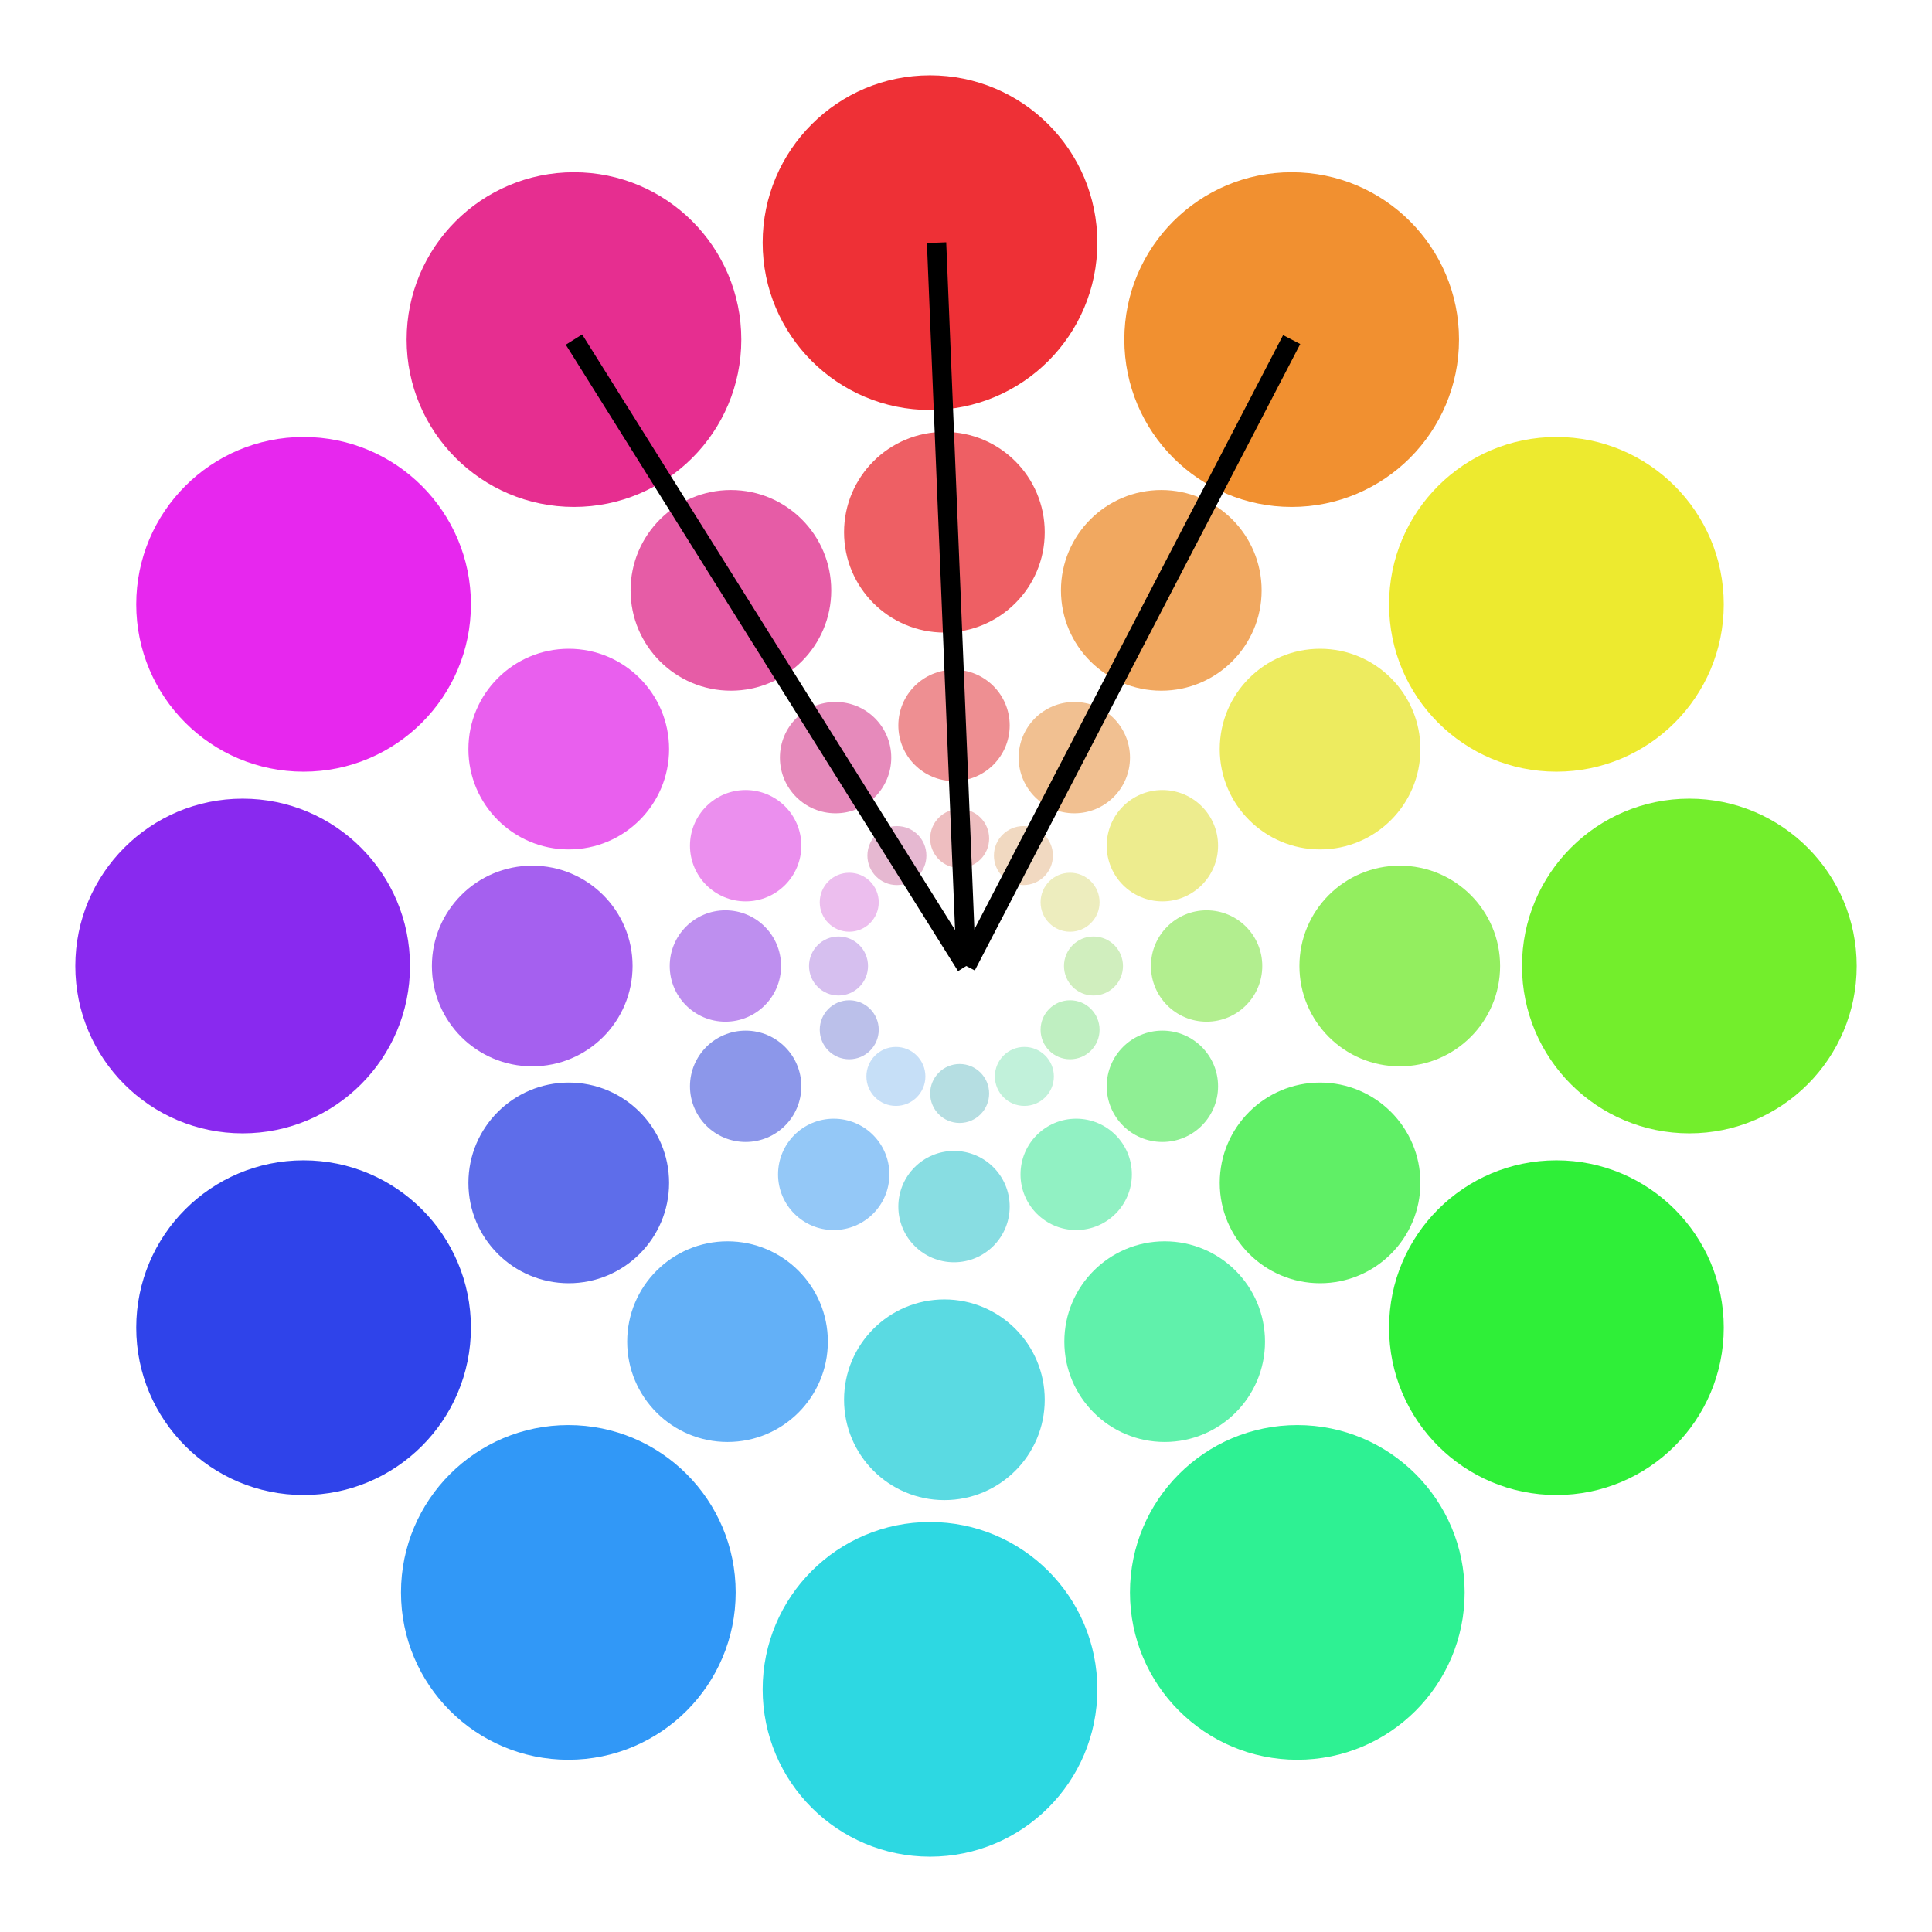
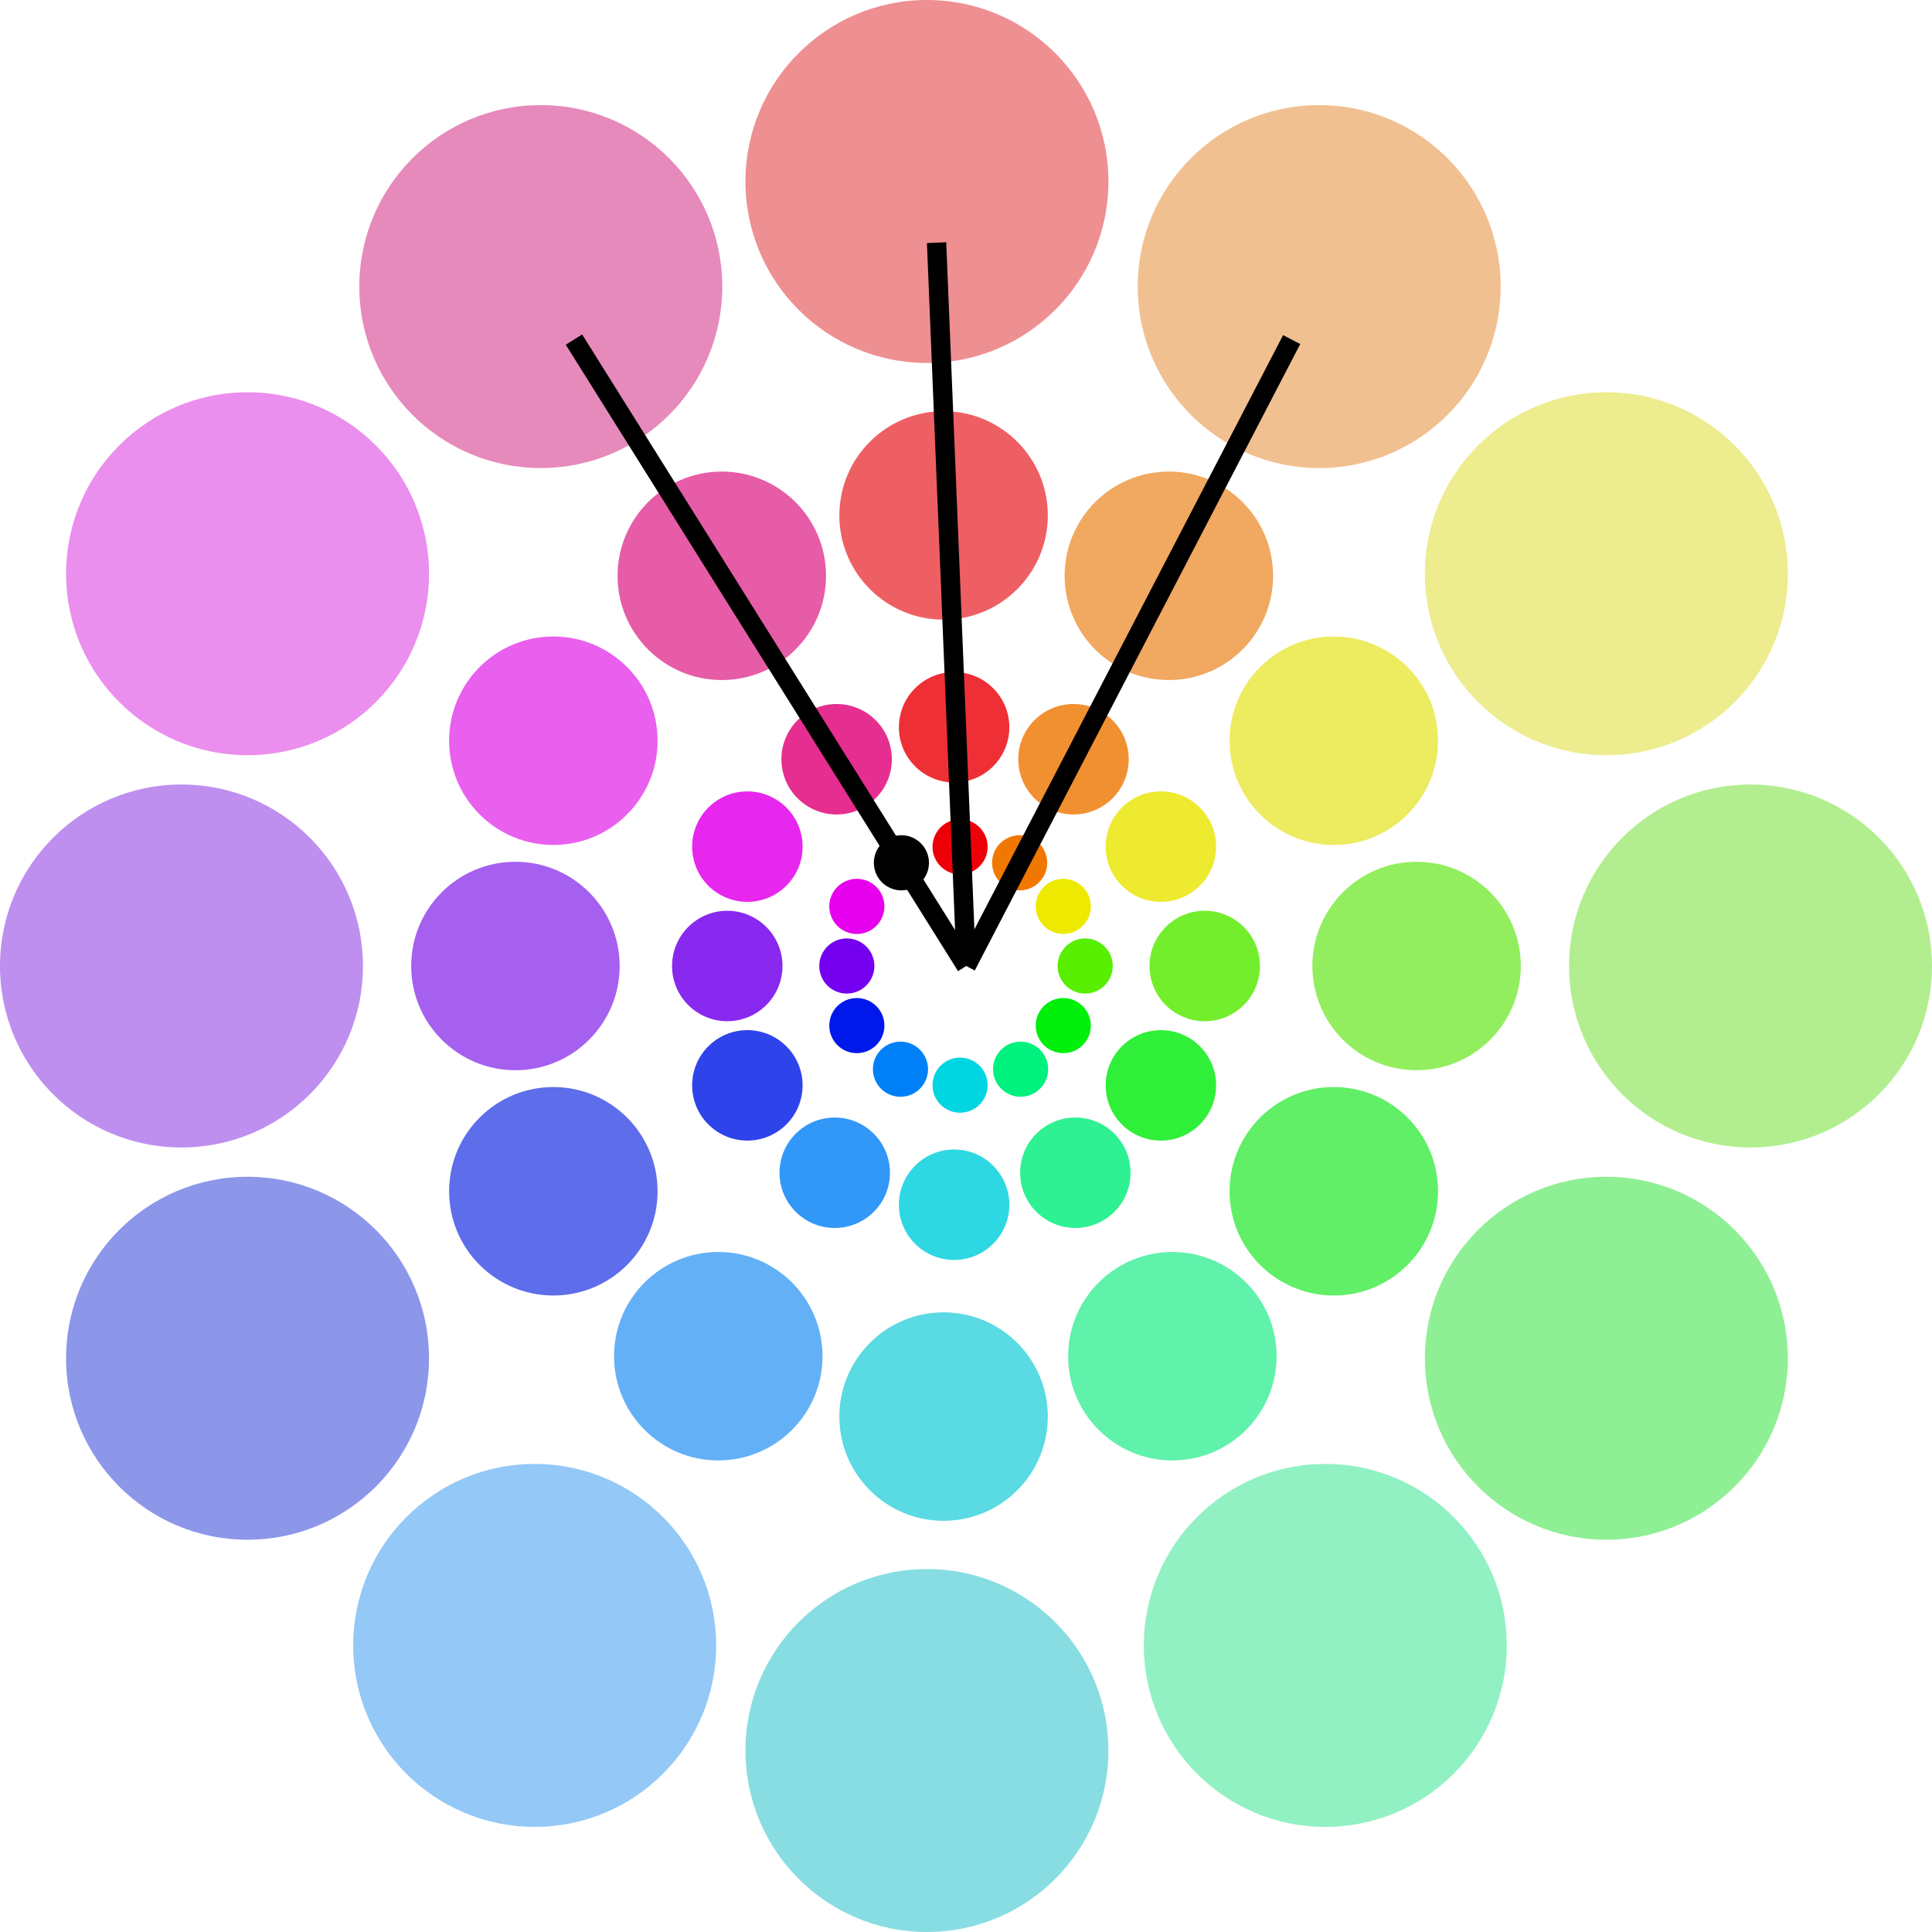
<svg xmlns="http://www.w3.org/2000/svg" viewBox="0 0 600 600">
  <defs>
-     <style>.cls-1{fill:#ee3036;}.cls-2{fill:#2dd8e2;}.cls-3{fill:#e727ee;}.cls-4{fill:#2fef38;}.cls-5{fill:#8929ef;}.cls-6{fill:#73ee2c;}.cls-7{fill:#2f43ea;}.cls-8{fill:#edea2f;}.cls-9{fill:#3198f7;}.cls-10{fill:#f19030;}.cls-11{fill:#e62e90;}.cls-12{fill:#2ef193;}.cls-13{fill:#ee5f64;}.cls-14{fill:#5adae2;}.cls-15{fill:#e95fee;}.cls-16{fill:#60ef66;}.cls-17{fill:#a560ef;}.cls-18{fill:#93ee5f;}.cls-19{fill:#5e6dea;}.cls-20{fill:#edeb5f;}.cls-21{fill:#63b0f7;}.cls-22{fill:#f1a860;}.cls-23{fill:#e65ca6;}.cls-24{fill:#60f1ab;}.cls-25{fill:#ee8f92;}.cls-26{fill:#88dde2;}.cls-27{fill:#eb8fee;}.cls-28{fill:#8fef94;}.cls-29{fill:#be8fef;}.cls-30{fill:#b2ee8f;}.cls-31{fill:#8c97ea;}.cls-32{fill:#edec8e;}.cls-33{fill:#94c8f7;}.cls-34{fill:#f1c091;}.cls-35{fill:#e68abb;}.cls-36{fill:#91f1c3;}.cls-37{fill:#eebec0;}.cls-38{fill:#b5dee2;}.cls-39{fill:#ecbeee;}.cls-40{fill:#bfefc1;}.cls-41{fill:#d6bfef;}.cls-42{fill:#d0eebe;}.cls-43{fill:#bbc0ea;}.cls-44{fill:#ededbe;}.cls-45{fill:#c6dff7;}.cls-46{fill:#f1d9c1;}.cls-47{fill:#e6b8d1;}.cls-48{fill:#c1f1da;}.cls-49{stroke:#000;stroke-miterlimit:10;stroke-width:6px;}</style>
+     <style>.c{fill:#2dd8e2;}.d{fill:#ee5f64;}.e{fill:#60ef66;}.f{fill:#e600ee;}.g{fill:#f1a860;}.h{fill:#0019ea;}.i{fill:#ede900;}.j{fill:#5e6dea;}.k{fill:#f19030;}.l{fill:#ee0008;}.m{fill:#2f43ea;}.n{fill:#00d6e2;}.o{fill:#f1c091;}.p{fill:#63b0f7;}.q{fill:#e62e90;}.r{fill:#8c97ea;}.s{fill:#8929ef;}.t{fill:#b2ee8f;}.u{fill:#edec8e;}.v{fill:#93ee5f;}.w{fill:#edea2f;}.x{fill:#2fef38;}.y{fill:#a560ef;}.a`{fill:#e6007a;}.aa{fill:#94c8f7;}.ab{fill:#eb8fee;}.ac{fill:#3198f7;}.ad{fill:#be8fef;}.ae{fill:#91f1c3;}.af{fill:#2ef193;}.ag{fill:#88dde2;}.ah{fill:#f17800;}.ai{fill:#00f17d;}.aj{fill:#5adae2;}.ak{fill:#e68abb;}.al{fill:#73ee2c;}.am{fill:#e727ee;}.an{fill:#57ee00;}.ao{fill:#7400ef;}.ap{fill:#e95fee;}.aq{fill:#e65ca6;}.ar{fill:#00ef0b;}.as{fill:#ee8f92;}.at{fill:#edeb5f;}.au{fill:#60f1ab;}.av{fill:#8fef94;}.aw{stroke:#000;stroke-miterlimit:10;stroke-width:6px;}.ax{fill:#0080f7;}.ay{fill:#ee3036;}</style>
  </defs>
-   <g id="Layer_1" data-name="Layer 1">
-     <circle class="cls-1" cx="288.82" cy="75.36" r="51.97" />
-     <circle class="cls-2" cx="288.82" cy="524.64" r="51.97" />
-     <circle class="cls-3" cx="94.28" cy="187.68" r="51.97" />
-     <circle class="cls-4" cx="483.36" cy="412.32" r="51.97" />
-     <circle class="cls-5" cx="75.36" cy="300" r="51.97" />
-     <circle class="cls-6" cx="524.64" cy="300" r="51.97" />
-     <circle class="cls-7" cx="94.28" cy="412.32" r="51.97" />
-     <circle class="cls-8" cx="483.36" cy="187.68" r="51.97" />
-     <circle class="cls-9" cx="176.5" cy="494.54" r="51.97" />
-     <circle class="cls-10" cx="401.14" cy="105.46" r="51.97" />
-     <circle class="cls-11" cx="178.25" cy="105.46" r="51.97" />
-     <circle class="cls-12" cx="402.89" cy="494.54" r="51.97" />
-     <circle class="cls-13" cx="293.29" cy="165.29" r="31.16" />
-     <circle class="cls-14" cx="293.29" cy="434.71" r="31.16" />
-     <circle class="cls-15" cx="176.63" cy="232.64" r="31.16" />
-     <circle class="cls-16" cx="409.96" cy="367.36" r="31.16" />
-     <circle class="cls-17" cx="165.29" cy="300" r="31.16" />
-     <circle class="cls-18" cx="434.71" cy="300" r="31.16" />
-     <circle class="cls-19" cx="176.63" cy="367.36" r="31.16" />
-     <circle class="cls-20" cx="409.96" cy="232.64" r="31.16" />
-     <circle class="cls-21" cx="225.94" cy="416.66" r="31.16" />
-     <circle class="cls-22" cx="360.65" cy="183.34" r="31.16" />
-     <circle class="cls-23" cx="226.99" cy="183.34" r="31.16" />
-     <circle class="cls-24" cx="361.7" cy="416.66" r="31.16" />
-     <circle class="cls-25" cx="296.28" cy="225.28" r="17.29" />
-     <circle class="cls-26" cx="296.28" cy="374.72" r="17.29" />
-     <circle class="cls-27" cx="231.57" cy="262.64" r="17.29" />
-     <circle class="cls-28" cx="360.99" cy="337.36" r="17.29" />
-     <circle class="cls-29" cx="225.28" cy="300" r="17.29" />
-     <circle class="cls-30" cx="374.72" cy="300" r="17.29" />
-     <circle class="cls-31" cx="231.57" cy="337.36" r="17.29" />
-     <circle class="cls-32" cx="360.99" cy="262.64" r="17.29" />
-     <circle class="cls-33" cx="258.92" cy="364.71" r="17.29" />
-     <circle class="cls-34" cx="333.64" cy="235.29" r="17.29" />
-     <circle class="cls-35" cx="259.5" cy="235.29" r="17.29" />
-     <circle class="cls-36" cx="334.22" cy="364.71" r="17.29" />
-     <circle class="cls-37" cx="298.03" cy="260.41" r="9.16" />
-     <circle class="cls-38" cx="298.03" cy="339.59" r="9.16" />
-     <circle class="cls-39" cx="263.74" cy="280.2" r="9.16" />
-     <circle class="cls-40" cx="332.32" cy="319.8" r="9.16" />
-     <circle class="cls-41" cx="260.41" cy="300" r="9.16" />
-     <circle class="cls-42" cx="339.59" cy="300" r="9.16" />
-     <circle class="cls-43" cx="263.74" cy="319.8" r="9.16" />
-     <circle class="cls-44" cx="332.32" cy="280.2" r="9.16" />
-     <circle class="cls-45" cx="278.23" cy="334.29" r="9.16" />
-     <circle class="cls-46" cx="317.83" cy="265.71" r="9.16" />
-     <circle class="cls-47" cx="278.54" cy="265.71" r="9.16" />
-     <circle class="cls-48" cx="318.13" cy="334.29" r="9.16" />
+   <g id="a">
+     <g>
+       <circle class="as" cx="287.87" cy="56.36" r="56.36" />
+       <circle class="ag" cx="287.87" cy="543.64" r="56.36" />
+       <circle class="ab" cx="76.88" cy="178.18" r="56.36" />
+       <circle class="av" cx="498.87" cy="421.82" r="56.36" />
+       <circle class="ad" cx="56.36" cy="300" r="56.36" />
+       <circle class="t" cx="543.64" cy="300" r="56.36" />
+       <circle class="r" cx="76.88" cy="421.82" r="56.36" />
+       <circle class="u" cx="498.87" cy="178.18" r="56.36" />
+       <circle class="aa" cx="166.05" cy="511" r="56.36" />
+       <circle class="o" cx="409.69" cy="89" r="56.36" />
+       <circle class="ak" cx="167.95" cy="89" r="56.36" />
+       <circle class="ae" cx="411.59" cy="511" r="56.36" />
+       <circle class="d" cx="293.04" cy="160.07" r="32.37" />
+       <circle class="aj" cx="293.04" cy="439.93" r="32.37" />
+       <circle class="ap" cx="171.85" cy="230.04" r="32.37" />
+       <circle class="e" cx="414.22" cy="369.96" r="32.37" />
+       <circle class="y" cx="160.07" cy="300" r="32.37" />
+       <circle class="v" cx="439.93" cy="300" r="32.37" />
+       <circle class="j" cx="171.85" cy="369.96" r="32.37" />
+       <circle class="at" cx="414.22" cy="230.04" r="32.37" />
+       <circle class="p" cx="223.07" cy="421.18" r="32.37" />
+       <circle class="g" cx="363" cy="178.82" r="32.37" />
+       <circle class="aq" cx="224.16" cy="178.82" r="32.37" />
+       <circle class="au" cx="364.09" cy="421.18" r="32.37" />
+       <circle class="ay" cx="296.31" cy="225.86" r="17.15" />
+       <circle class="c" cx="296.31" cy="374.14" r="17.15" />
+       <circle class="am" cx="232.1" cy="262.93" r="17.15" />
+       <circle class="x" cx="360.52" cy="337.07" r="17.15" />
+       <circle class="s" cx="225.86" cy="300" r="17.15" />
+       <circle class="al" cx="374.14" cy="300" r="17.15" />
+       <circle class="m" cx="232.1" cy="337.07" r="17.15" />
+       <circle class="w" cx="360.52" cy="262.93" r="17.15" />
+       <circle class="ac" cx="259.24" cy="364.21" r="17.15" />
+       <circle class="k" cx="333.38" cy="235.79" r="17.15" />
+       <circle class="q" cx="259.82" cy="235.79" r="17.15" />
+       <circle class="af" cx="333.96" cy="364.21" r="17.15" />
+       <g>
+         <circle class="l" cx="298.16" cy="262.99" r="8.56" />
+         <circle class="n" cx="298.16" cy="337.01" r="8.56" />
+         <circle class="f" cx="266.1" cy="281.49" r="8.56" />
+         <circle class="ar" cx="330.21" cy="318.51" r="8.56" />
+         <circle class="ao" cx="262.99" cy="300" r="8.56" />
+         <circle class="an" cx="337.01" cy="300" r="8.56" />
+         <circle class="h" cx="266.1" cy="318.51" r="8.56" />
+         <circle class="i" cx="330.21" cy="281.49" r="8.56" />
+         <circle class="ax" cx="279.65" cy="332.05" r="8.56" />
+         <circle class="ah" cx="316.66" cy="267.95" r="8.56" />
+         <circle class="a`" cx="279.94" cy="267.95" r="8.56" />
+         <circle class="ai" cx="316.95" cy="332.05" r="8.56" />
+       </g>
+     </g>
  </g>
-   <g id="Layer_2" data-name="Layer 2">
-     <line class="cls-49" x1="300.07" y1="300" x2="290.86" y2="75.36" />
-     <line class="cls-49" x1="300.07" y1="300" x2="178.25" y2="105.46" />
-     <line class="cls-49" x1="300.07" y1="300" x2="401.14" y2="105.46" />
+   <g id="b">
+     <line class="aw" x1="300.07" y1="300" x2="290.86" y2="75.36" />
+     <line class="aw" x1="300.07" y1="300" x2="178.25" y2="105.46" />
+     <line class="aw" x1="300.07" y1="300" x2="401.14" y2="105.46" />
  </g>
</svg>
